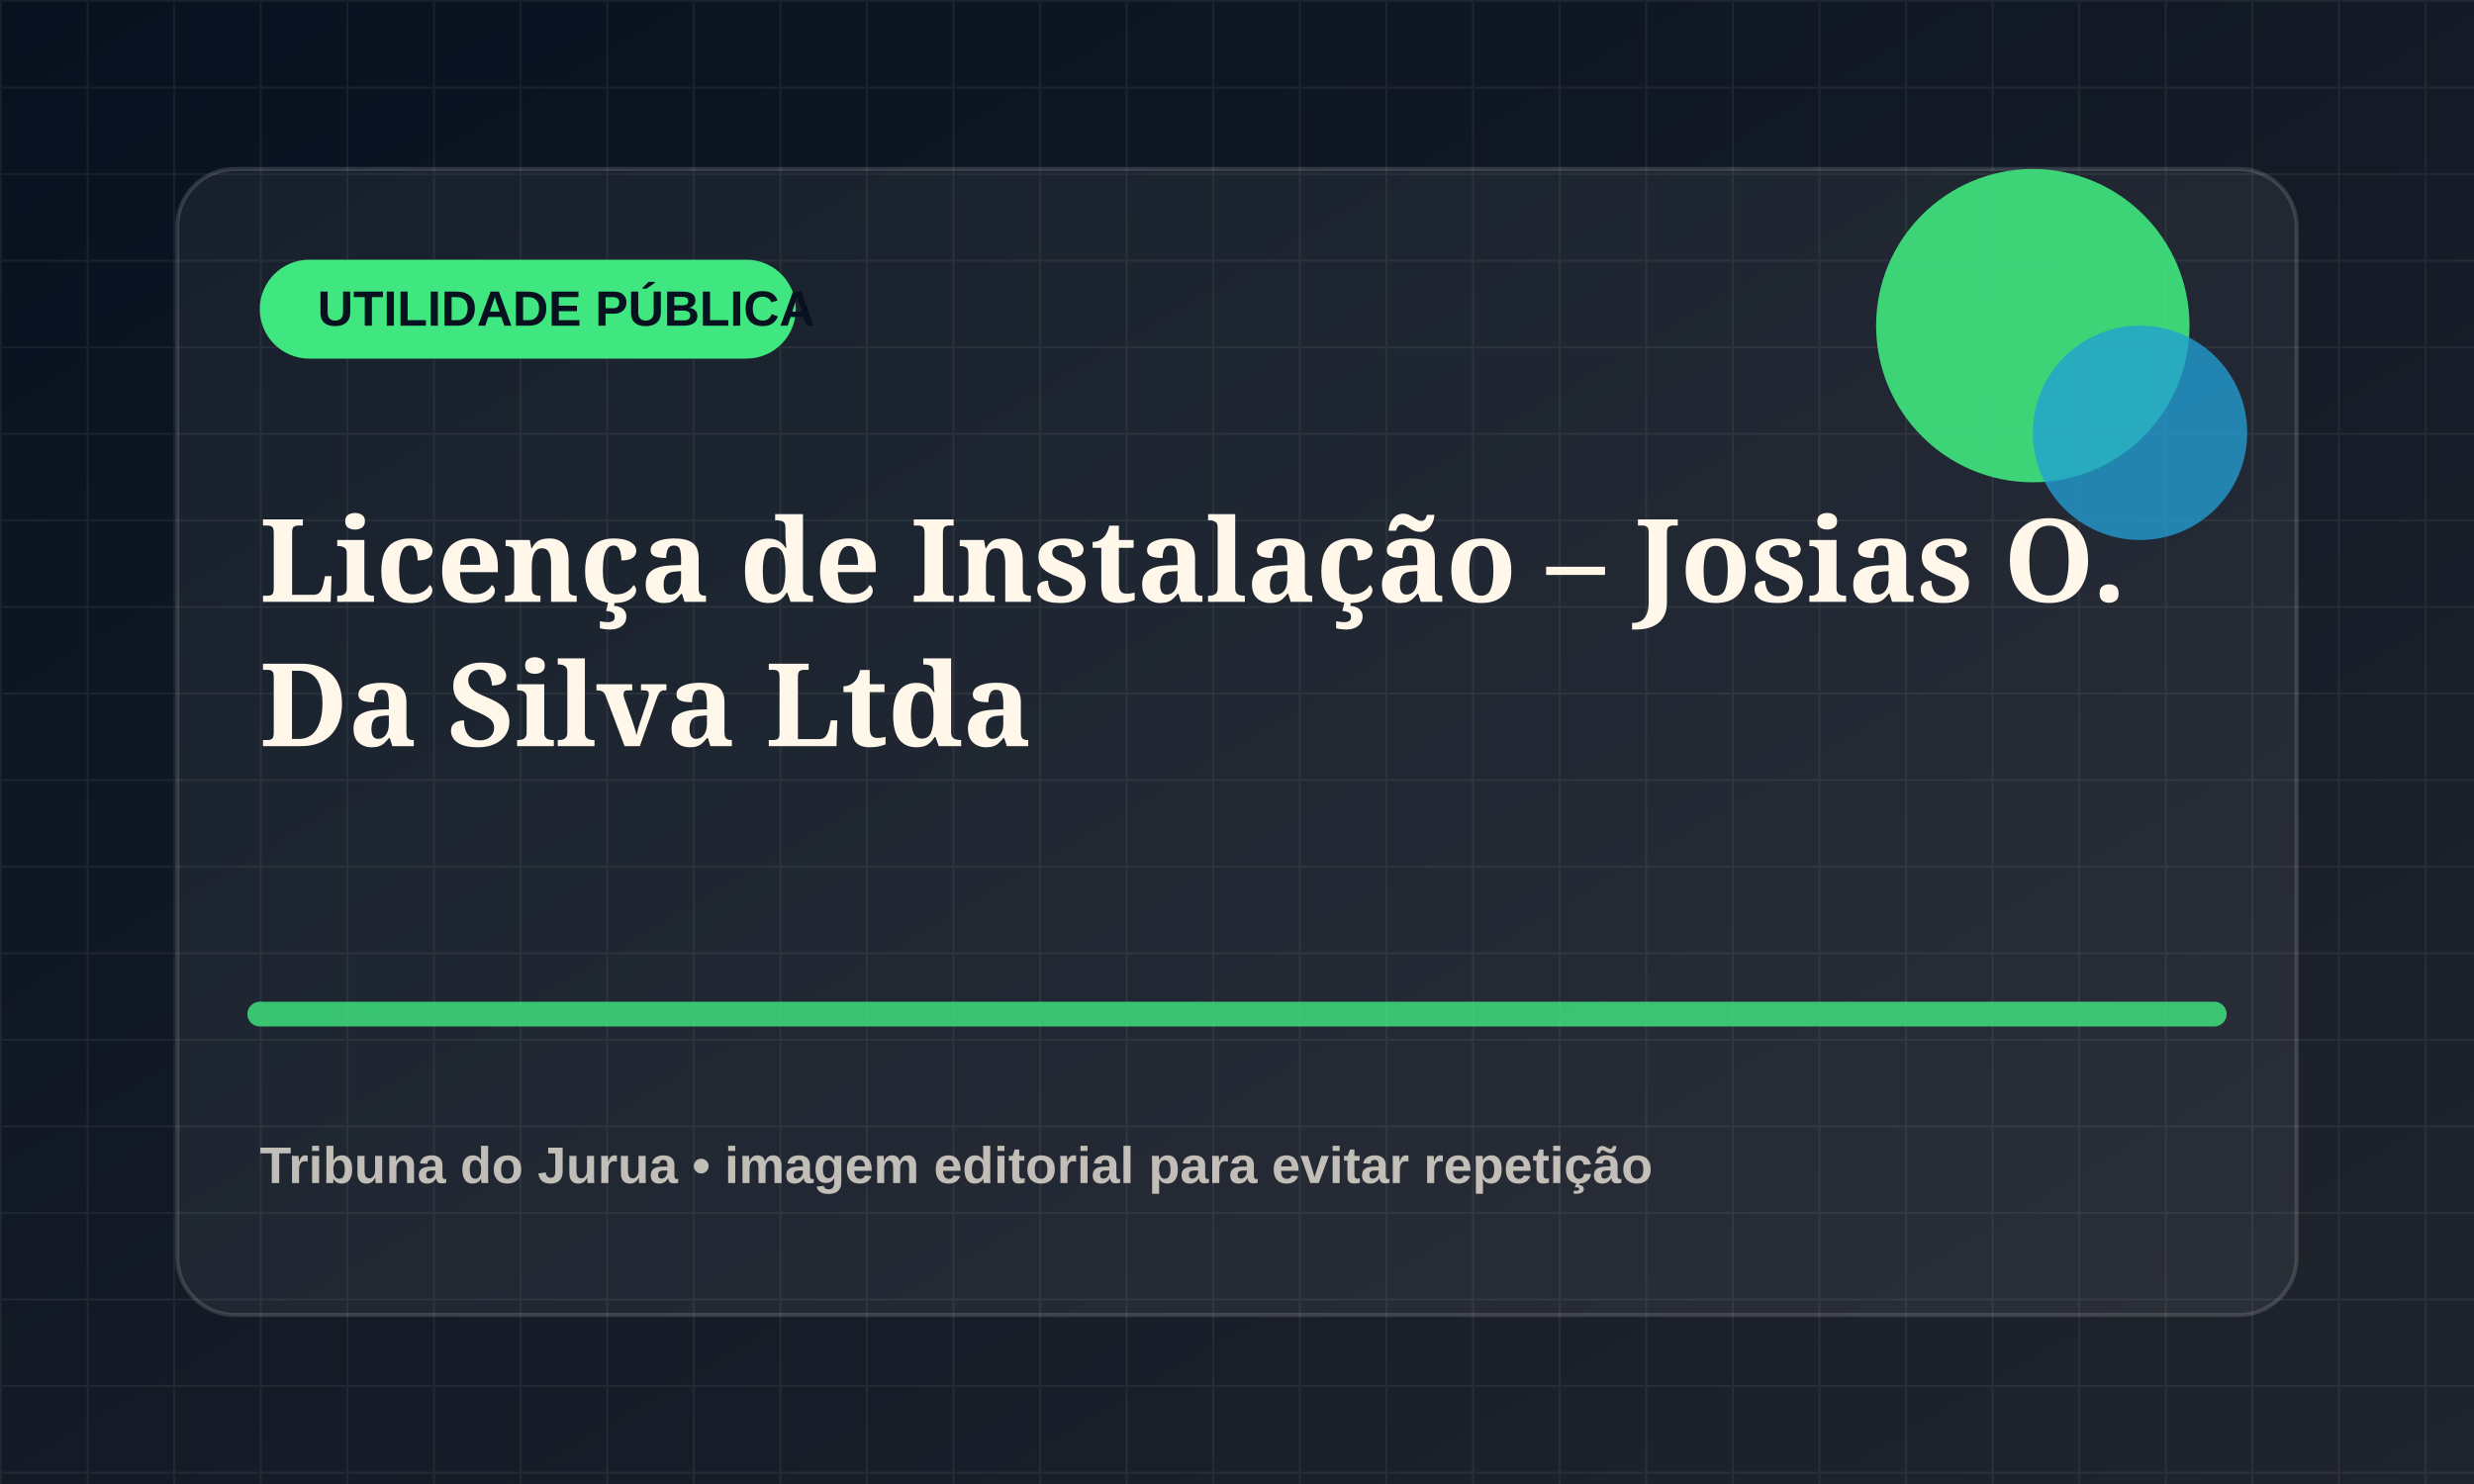
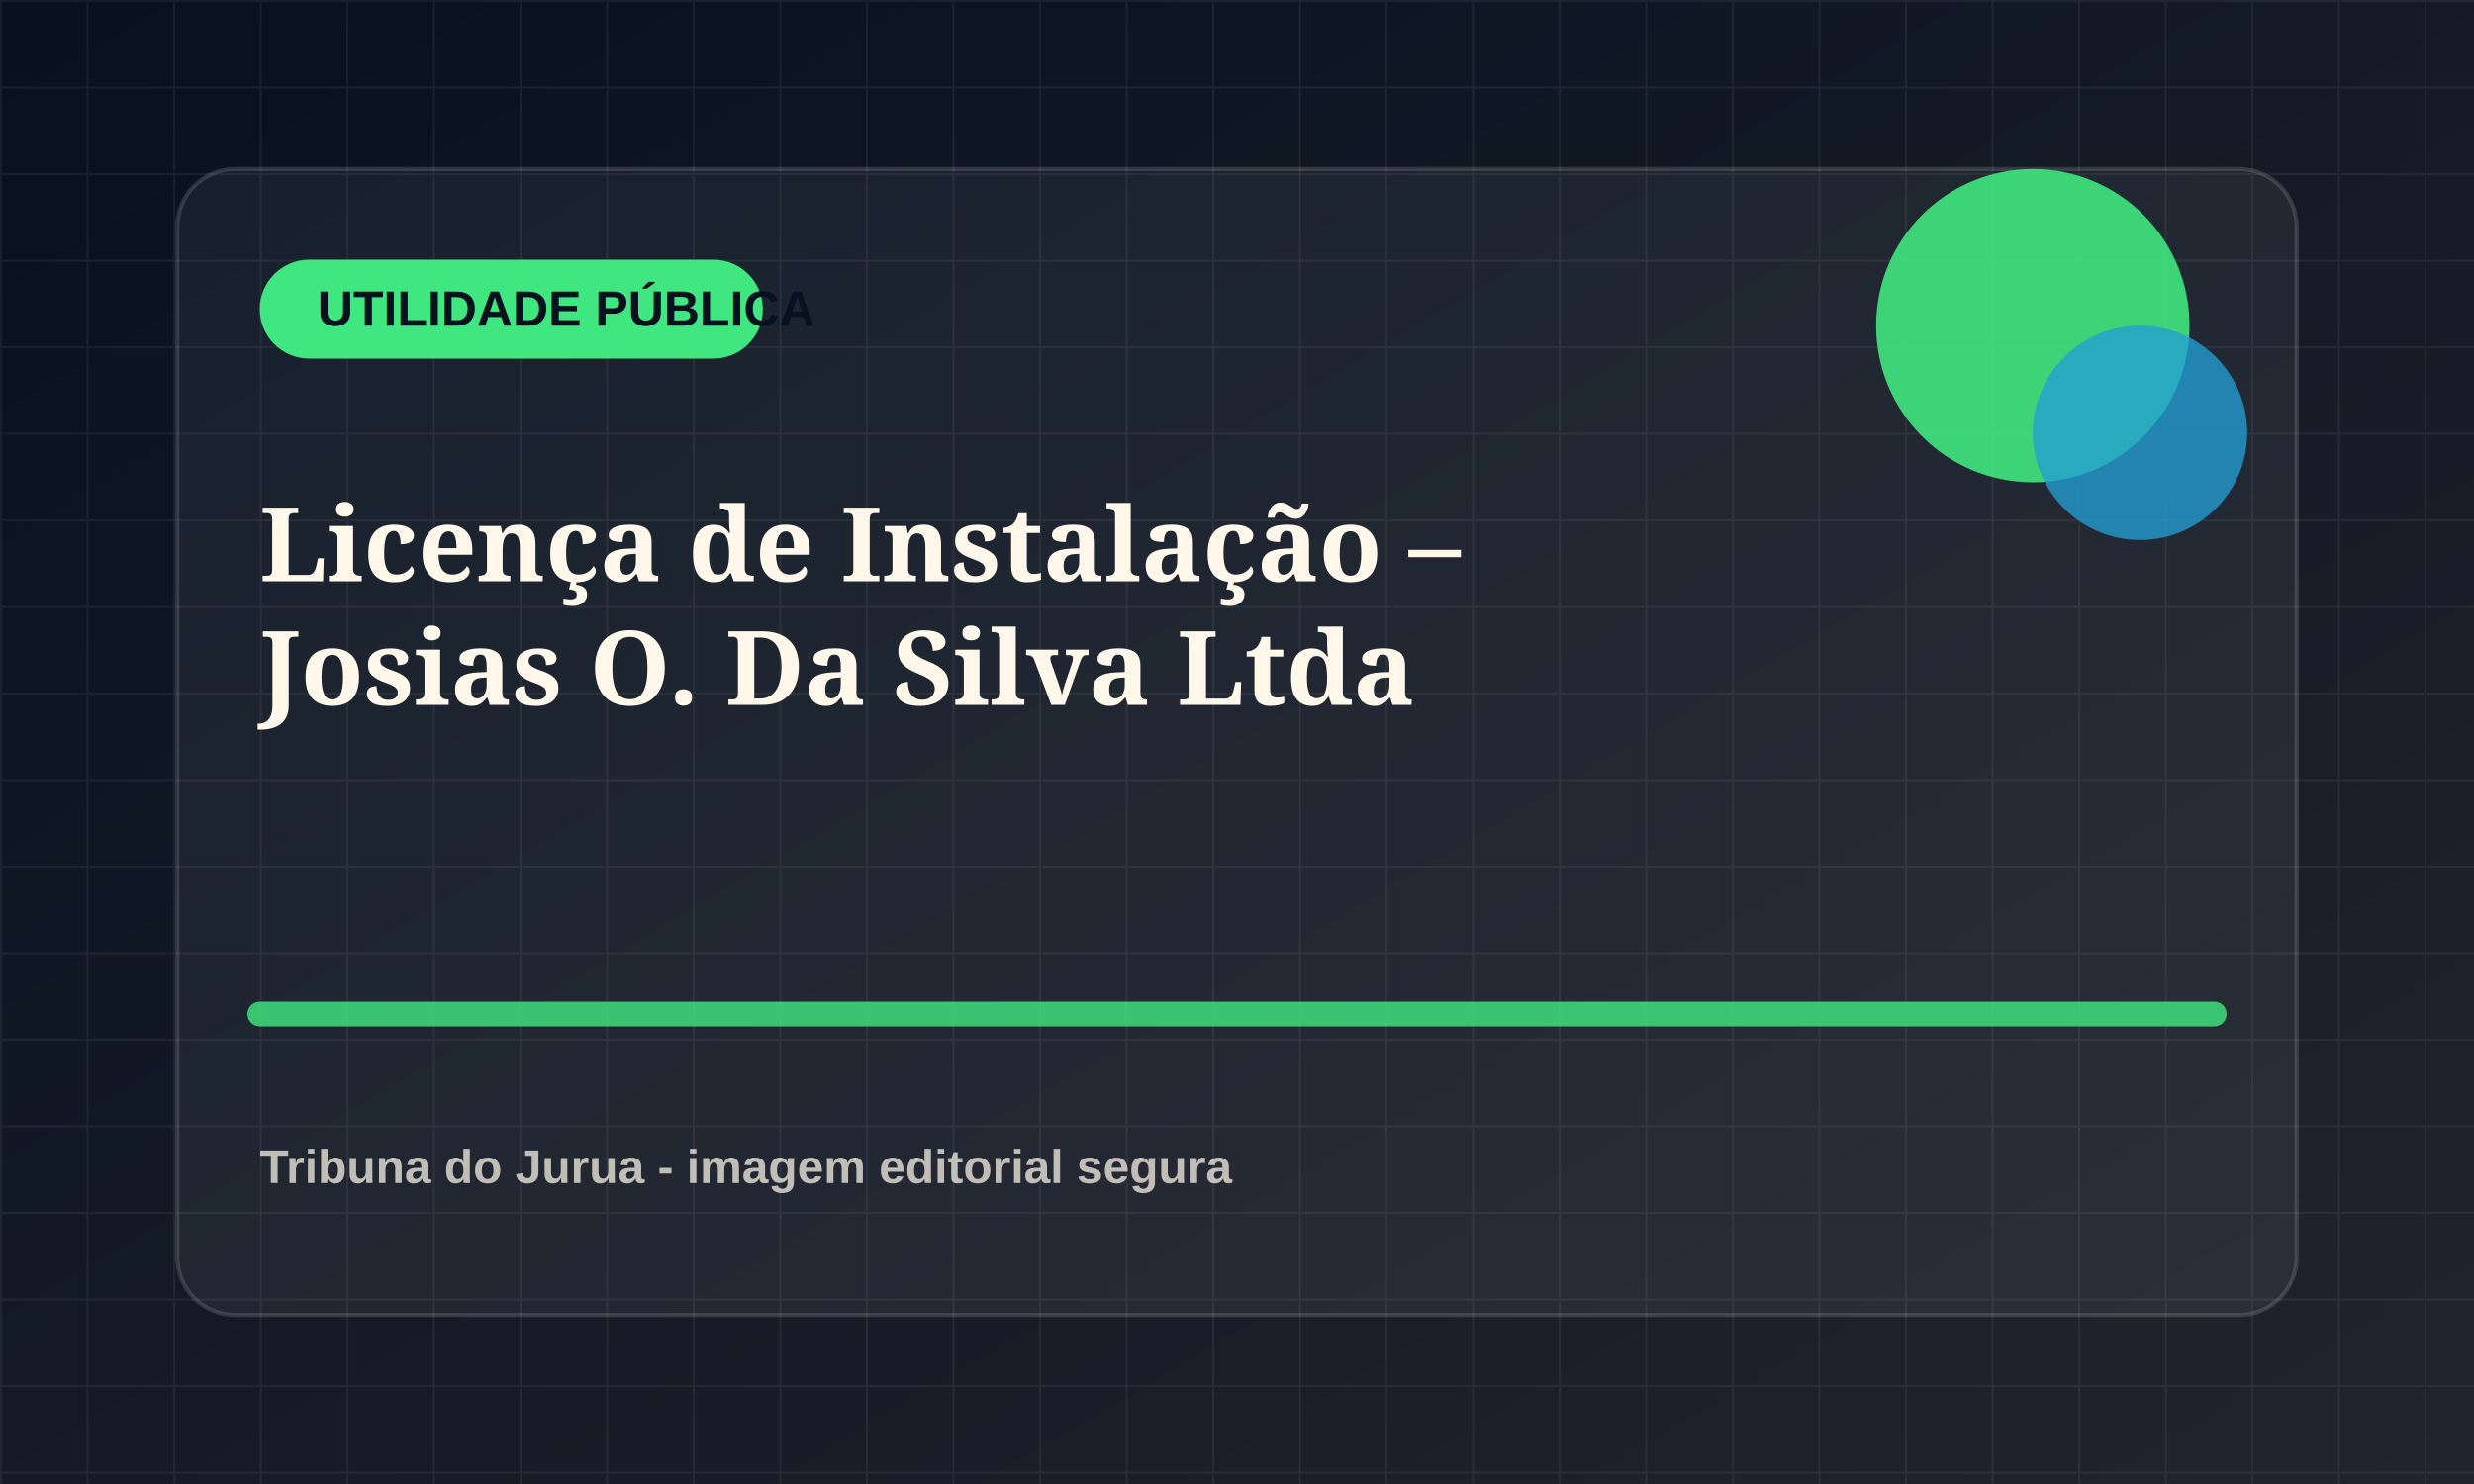
<svg xmlns="http://www.w3.org/2000/svg" viewBox="0 0 1200 720">
  <defs>
    <linearGradient id="bg" x1="0" x2="1" y1="0" y2="1">
      <stop offset="0" stop-color="#07111f" />
      <stop offset="1" stop-color="#20242d" />
    </linearGradient>
    <pattern id="grid" width="42" height="42" patternUnits="userSpaceOnUse">
      <path d="M42 0H0v42" fill="none" stroke="rgba(255,255,255,.055)" stroke-width="2" />
    </pattern>
  </defs>
  <rect width="1200" height="720" fill="url(#bg)" />
  <rect width="1200" height="720" fill="url(#grid)" />
  <rect x="86" y="82" width="1028" height="556" rx="28" fill="rgba(255,255,255,.055)" stroke="rgba(255,255,255,.14)" stroke-width="2" />
-   <rect x="126" y="126" width="260" height="48" rx="24" fill="hsl(143 78% 58%)" />
+   <rect x="126" y="126" width="244" height="48" rx="24" fill="hsl(143 78% 58%)" />
  <text x="154" y="158" fill="#07111f" font-family="Arial, sans-serif" font-size="24" font-weight="800">UTILIDADE PÚBLICA</text>
  <circle cx="986" cy="158" r="76" fill="hsl(143 78% 58%)" opacity=".9" />
  <circle cx="1038" cy="210" r="52" fill="hsl(198 72% 48%)" opacity=".78" />
  <path d="M126 492h948" stroke="hsl(143 78% 58%)" stroke-width="12" stroke-linecap="round" opacity=".82" />
-   <text x="126" y="292" fill="#fff8ea" font-family="Georgia, serif" font-size="56" font-weight="700">
-     <tspan x="126" dy="0">Licença de Instalação – Josias O. </tspan>
-     <tspan x="126" dy="70">Da Silva Ltda</tspan>
-     <tspan x="126" dy="70" />
+   <text x="126" y="282" fill="#fff8ea" font-family="Georgia, serif" font-size="50" font-weight="700">
+     <tspan x="126" dy="0">Licença de Instalação –</tspan>
+     <tspan x="126" dy="60">Josias O. Da Silva Ltda</tspan>
  </text>
-   <text x="126" y="574" fill="rgba(255,248,234,.72)" font-family="Arial, sans-serif" font-size="25" font-weight="700">Tribuna do Jurua • imagem editorial para evitar repetição</text>
+   <text x="126" y="574" fill="rgba(255,248,234,.72)" font-family="Arial, sans-serif" font-size="23" font-weight="700">Tribuna do Jurua - imagem editorial segura</text>
</svg>
